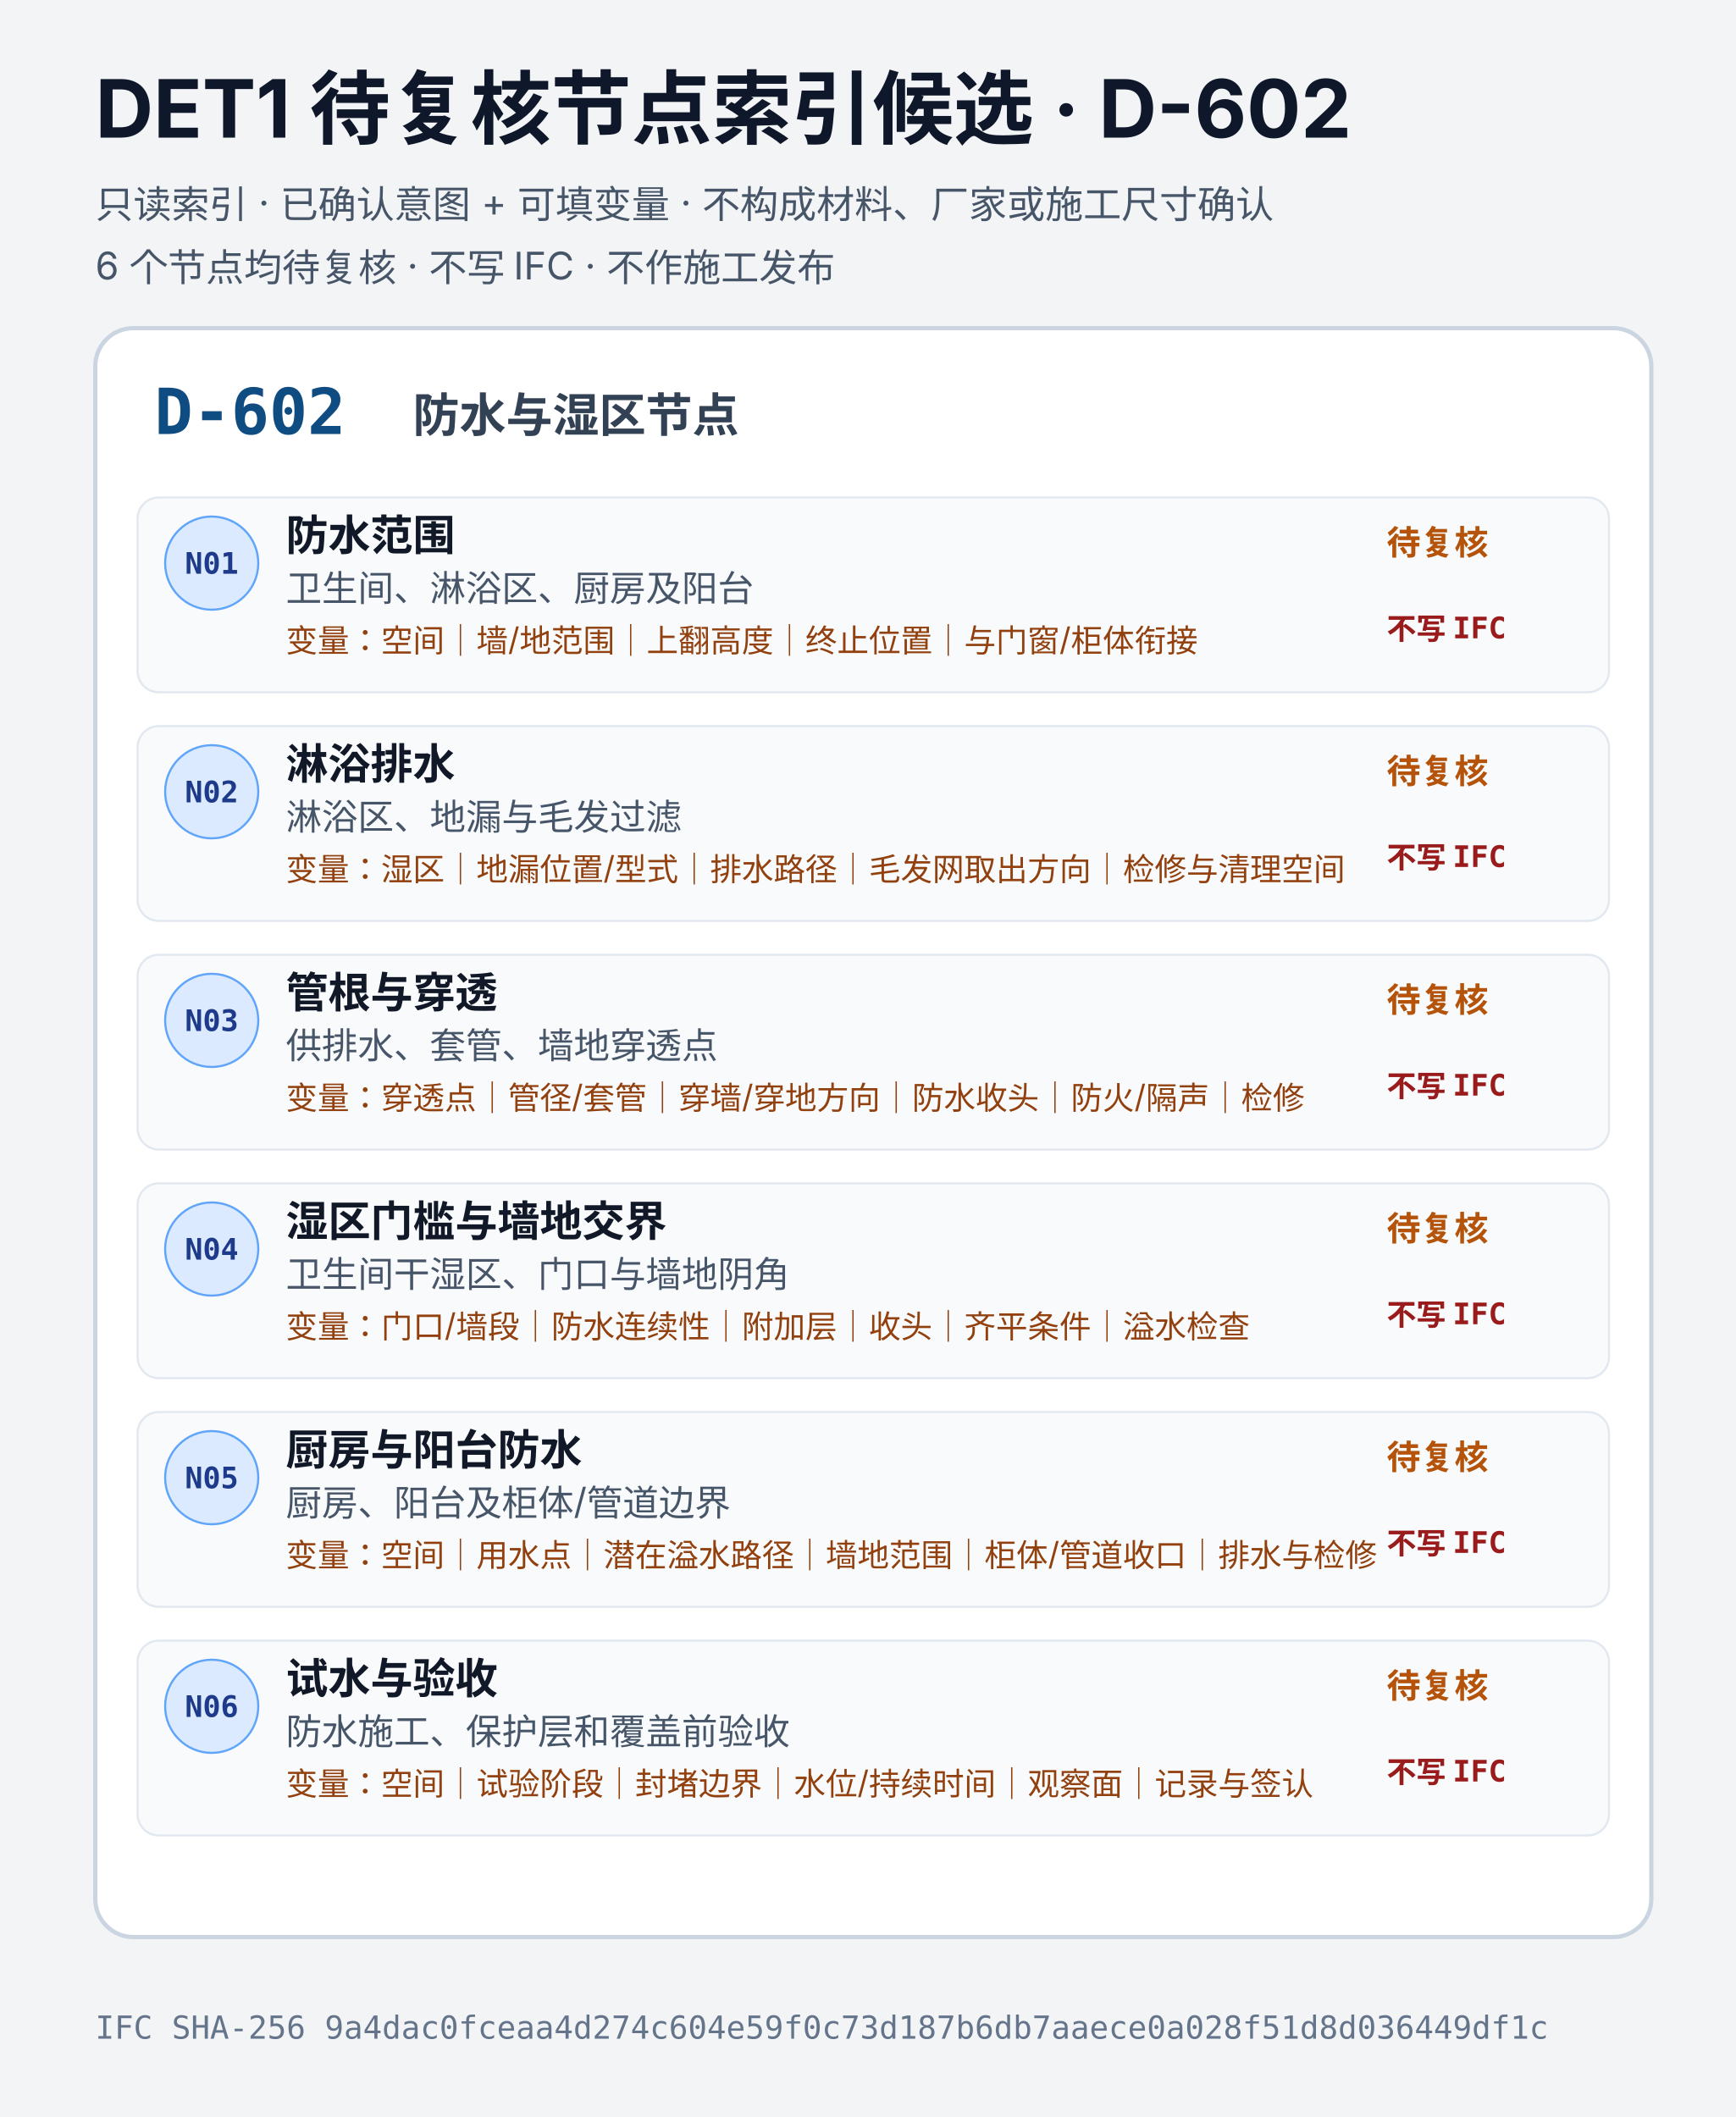
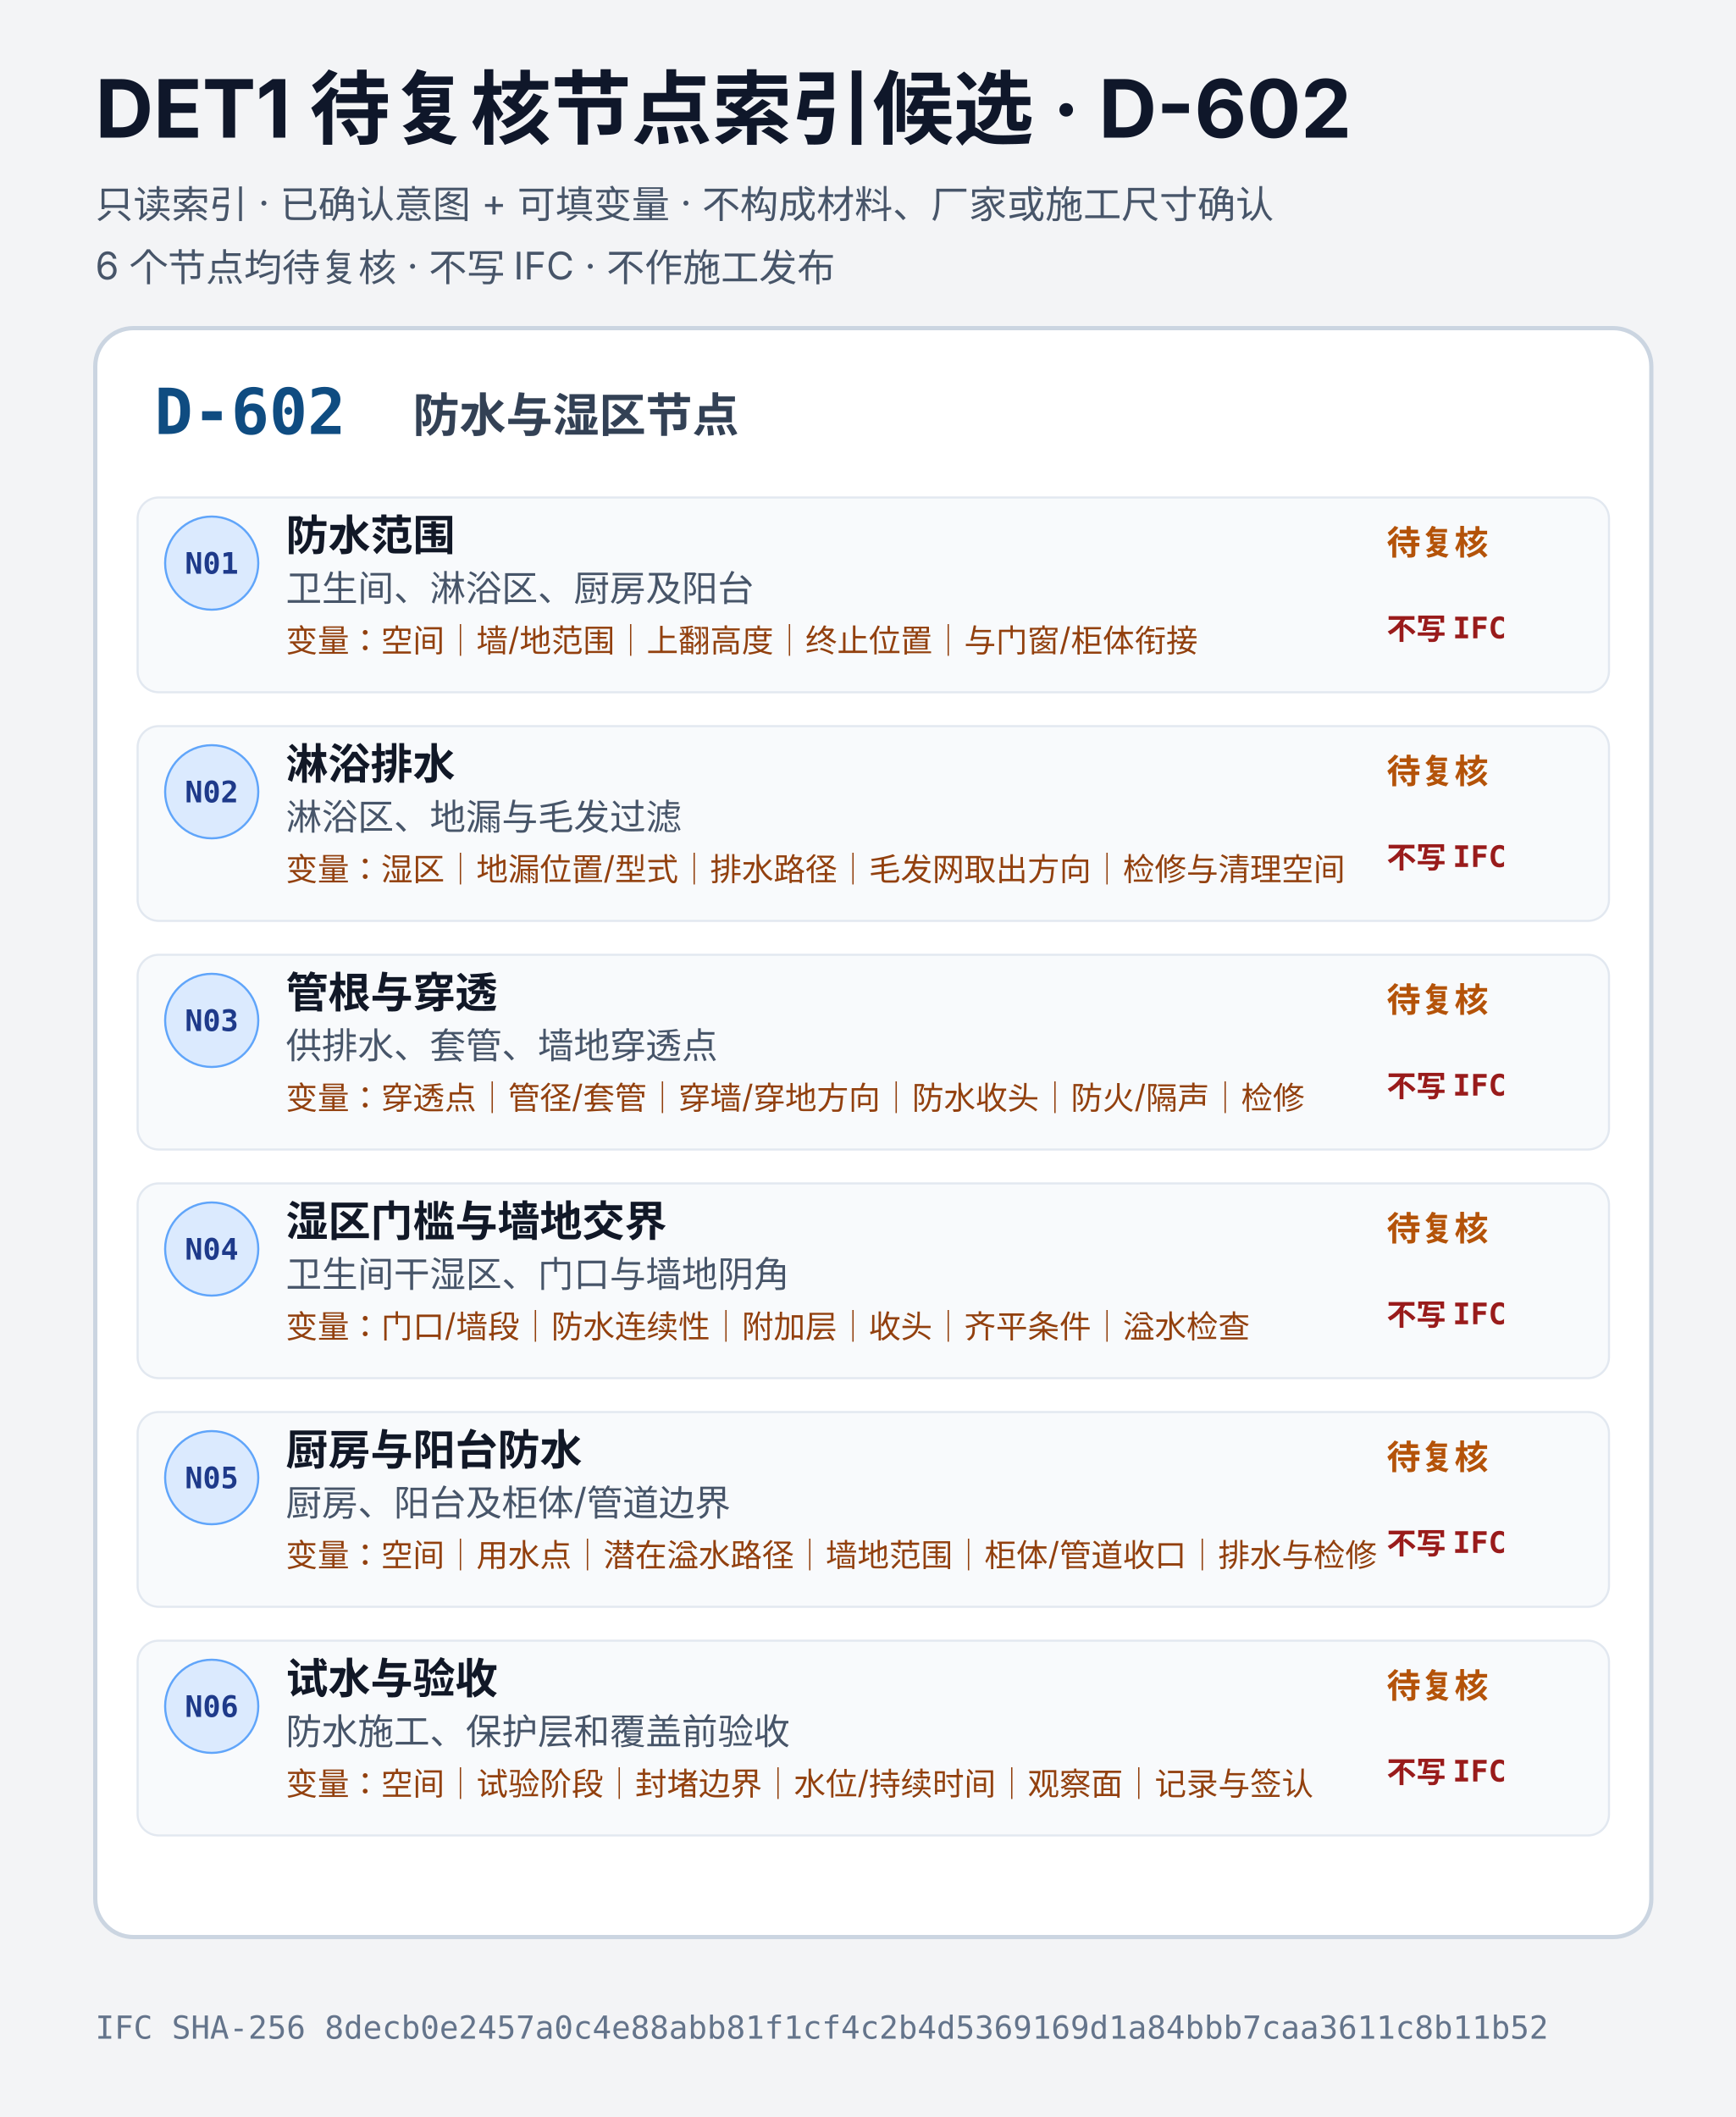
<svg xmlns="http://www.w3.org/2000/svg" width="820" height="1000" viewBox="0 0 820 1000">
  <style>
    .bg { fill:#f3f4f6; } .panel { fill:#ffffff; stroke:#cbd5e1; stroke-width:2; }
    .title { font:700 38px -apple-system,BlinkMacSystemFont,"PingFang SC",sans-serif; fill:#0f172a; }
    .meta { font:18px -apple-system,BlinkMacSystemFont,"PingFang SC",sans-serif; fill:#475569; }
    .sheet { font:700 30px ui-monospace,SFMono-Regular,monospace; fill:#0f4c81; }
    .subtitle { font:600 22px -apple-system,BlinkMacSystemFont,"PingFang SC",sans-serif; fill:#334155; }
    .row { fill:#f8fafc; stroke:#e2e8f0; } .badge { fill:#dbeafe; stroke:#60a5fa; }
    .badge-text { font:700 14px ui-monospace,SFMono-Regular,monospace; fill:#1e3a8a; text-anchor:middle; }
    .category { font:700 20px -apple-system,BlinkMacSystemFont,"PingFang SC",sans-serif; fill:#111827; }
    .scope { font:17px -apple-system,BlinkMacSystemFont,"PingFang SC",sans-serif; fill:#475569; }
    .pending { font:15px -apple-system,BlinkMacSystemFont,"PingFang SC",sans-serif; fill:#92400e; }
    .status { font:700 16px -apple-system,BlinkMacSystemFont,"PingFang SC",sans-serif; fill:#b45309; }
    .lock { font:700 14px ui-monospace,SFMono-Regular,monospace; fill:#991b1b; }
    .footer { font:15px ui-monospace,SFMono-Regular,monospace; fill:#64748b; }
  </style>
  <rect class="bg" width="820" height="1000" />
  <text class="title" x="45" y="65">DET1 待复核节点索引候选 · D-602</text>
  <text class="meta" x="45" y="103">只读索引 · 已确认意图 + 可填变量 · 不构成材料、厂家或施工尺寸确认</text>
  <text class="meta" x="45" y="132">6 个节点均待复核 · 不写 IFC · 不作施工发布</text>
  <rect class="panel" x="45" y="155" width="735" height="760" rx="18" />
  <text class="sheet" x="73" y="205">D-602</text>
  <text class="subtitle" x="195" y="204">防水与湿区节点</text>
  <rect class="row" x="65" y="235" width="695" height="92" rx="10" />
  <circle class="badge" cx="100" cy="266" r="22" />
  <text class="badge-text" x="100" y="271">N01</text>
  <text class="category" x="135" y="260">防水范围</text>
  <text class="scope" x="135" y="284">卫生间、淋浴区、厨房及阳台</text>
  <text class="pending" x="135" y="308">变量：空间｜墙/地范围｜上翻高度｜终止位置｜与门窗/柜体衔接</text>
  <text class="status" x="655" y="262">待复核</text>
  <text class="lock" x="655" y="302">不写 IFC</text>
  <rect class="row" x="65" y="343" width="695" height="92" rx="10" />
  <circle class="badge" cx="100" cy="374" r="22" />
  <text class="badge-text" x="100" y="379">N02</text>
  <text class="category" x="135" y="368">淋浴排水</text>
  <text class="scope" x="135" y="392">淋浴区、地漏与毛发过滤</text>
  <text class="pending" x="135" y="416">变量：湿区｜地漏位置/型式｜排水路径｜毛发网取出方向｜检修与清理空间</text>
  <text class="status" x="655" y="370">待复核</text>
  <text class="lock" x="655" y="410">不写 IFC</text>
  <rect class="row" x="65" y="451" width="695" height="92" rx="10" />
  <circle class="badge" cx="100" cy="482" r="22" />
  <text class="badge-text" x="100" y="487">N03</text>
  <text class="category" x="135" y="476">管根与穿透</text>
  <text class="scope" x="135" y="500">供排水、套管、墙地穿透点</text>
  <text class="pending" x="135" y="524">变量：穿透点｜管径/套管｜穿墙/穿地方向｜防水收头｜防火/隔声｜检修</text>
  <text class="status" x="655" y="478">待复核</text>
  <text class="lock" x="655" y="518">不写 IFC</text>
  <rect class="row" x="65" y="559" width="695" height="92" rx="10" />
  <circle class="badge" cx="100" cy="590" r="22" />
  <text class="badge-text" x="100" y="595">N04</text>
  <text class="category" x="135" y="584">湿区门槛与墙地交界</text>
  <text class="scope" x="135" y="608">卫生间干湿区、门口与墙地阴角</text>
  <text class="pending" x="135" y="632">变量：门口/墙段｜防水连续性｜附加层｜收头｜齐平条件｜溢水检查</text>
  <text class="status" x="655" y="586">待复核</text>
  <text class="lock" x="655" y="626">不写 IFC</text>
  <rect class="row" x="65" y="667" width="695" height="92" rx="10" />
  <circle class="badge" cx="100" cy="698" r="22" />
  <text class="badge-text" x="100" y="703">N05</text>
  <text class="category" x="135" y="692">厨房与阳台防水</text>
  <text class="scope" x="135" y="716">厨房、阳台及柜体/管道边界</text>
  <text class="pending" x="135" y="740">变量：空间｜用水点｜潜在溢水路径｜墙地范围｜柜体/管道收口｜排水与检修</text>
  <text class="status" x="655" y="694">待复核</text>
  <text class="lock" x="655" y="734">不写 IFC</text>
  <rect class="row" x="65" y="775" width="695" height="92" rx="10" />
  <circle class="badge" cx="100" cy="806" r="22" />
  <text class="badge-text" x="100" y="811">N06</text>
  <text class="category" x="135" y="800">试水与验收</text>
  <text class="scope" x="135" y="824">防水施工、保护层和覆盖前验收</text>
  <text class="pending" x="135" y="848">变量：空间｜试验阶段｜封堵边界｜水位/持续时间｜观察面｜记录与签认</text>
  <text class="status" x="655" y="802">待复核</text>
  <text class="lock" x="655" y="842">不写 IFC</text>
-   <text class="footer" x="45" y="963">IFC SHA-256 9a4dac0fceaa4d274c604e59f0c73d187b6db7aaece0a028f51d8d036449df1c</text>
+   <text class="footer" x="45" y="963">IFC SHA-256 8decb0e2457a0c4e88abb81f1cf4c2b4d5369169d1a84bbb7caa3611c8b11b52</text>
</svg>
